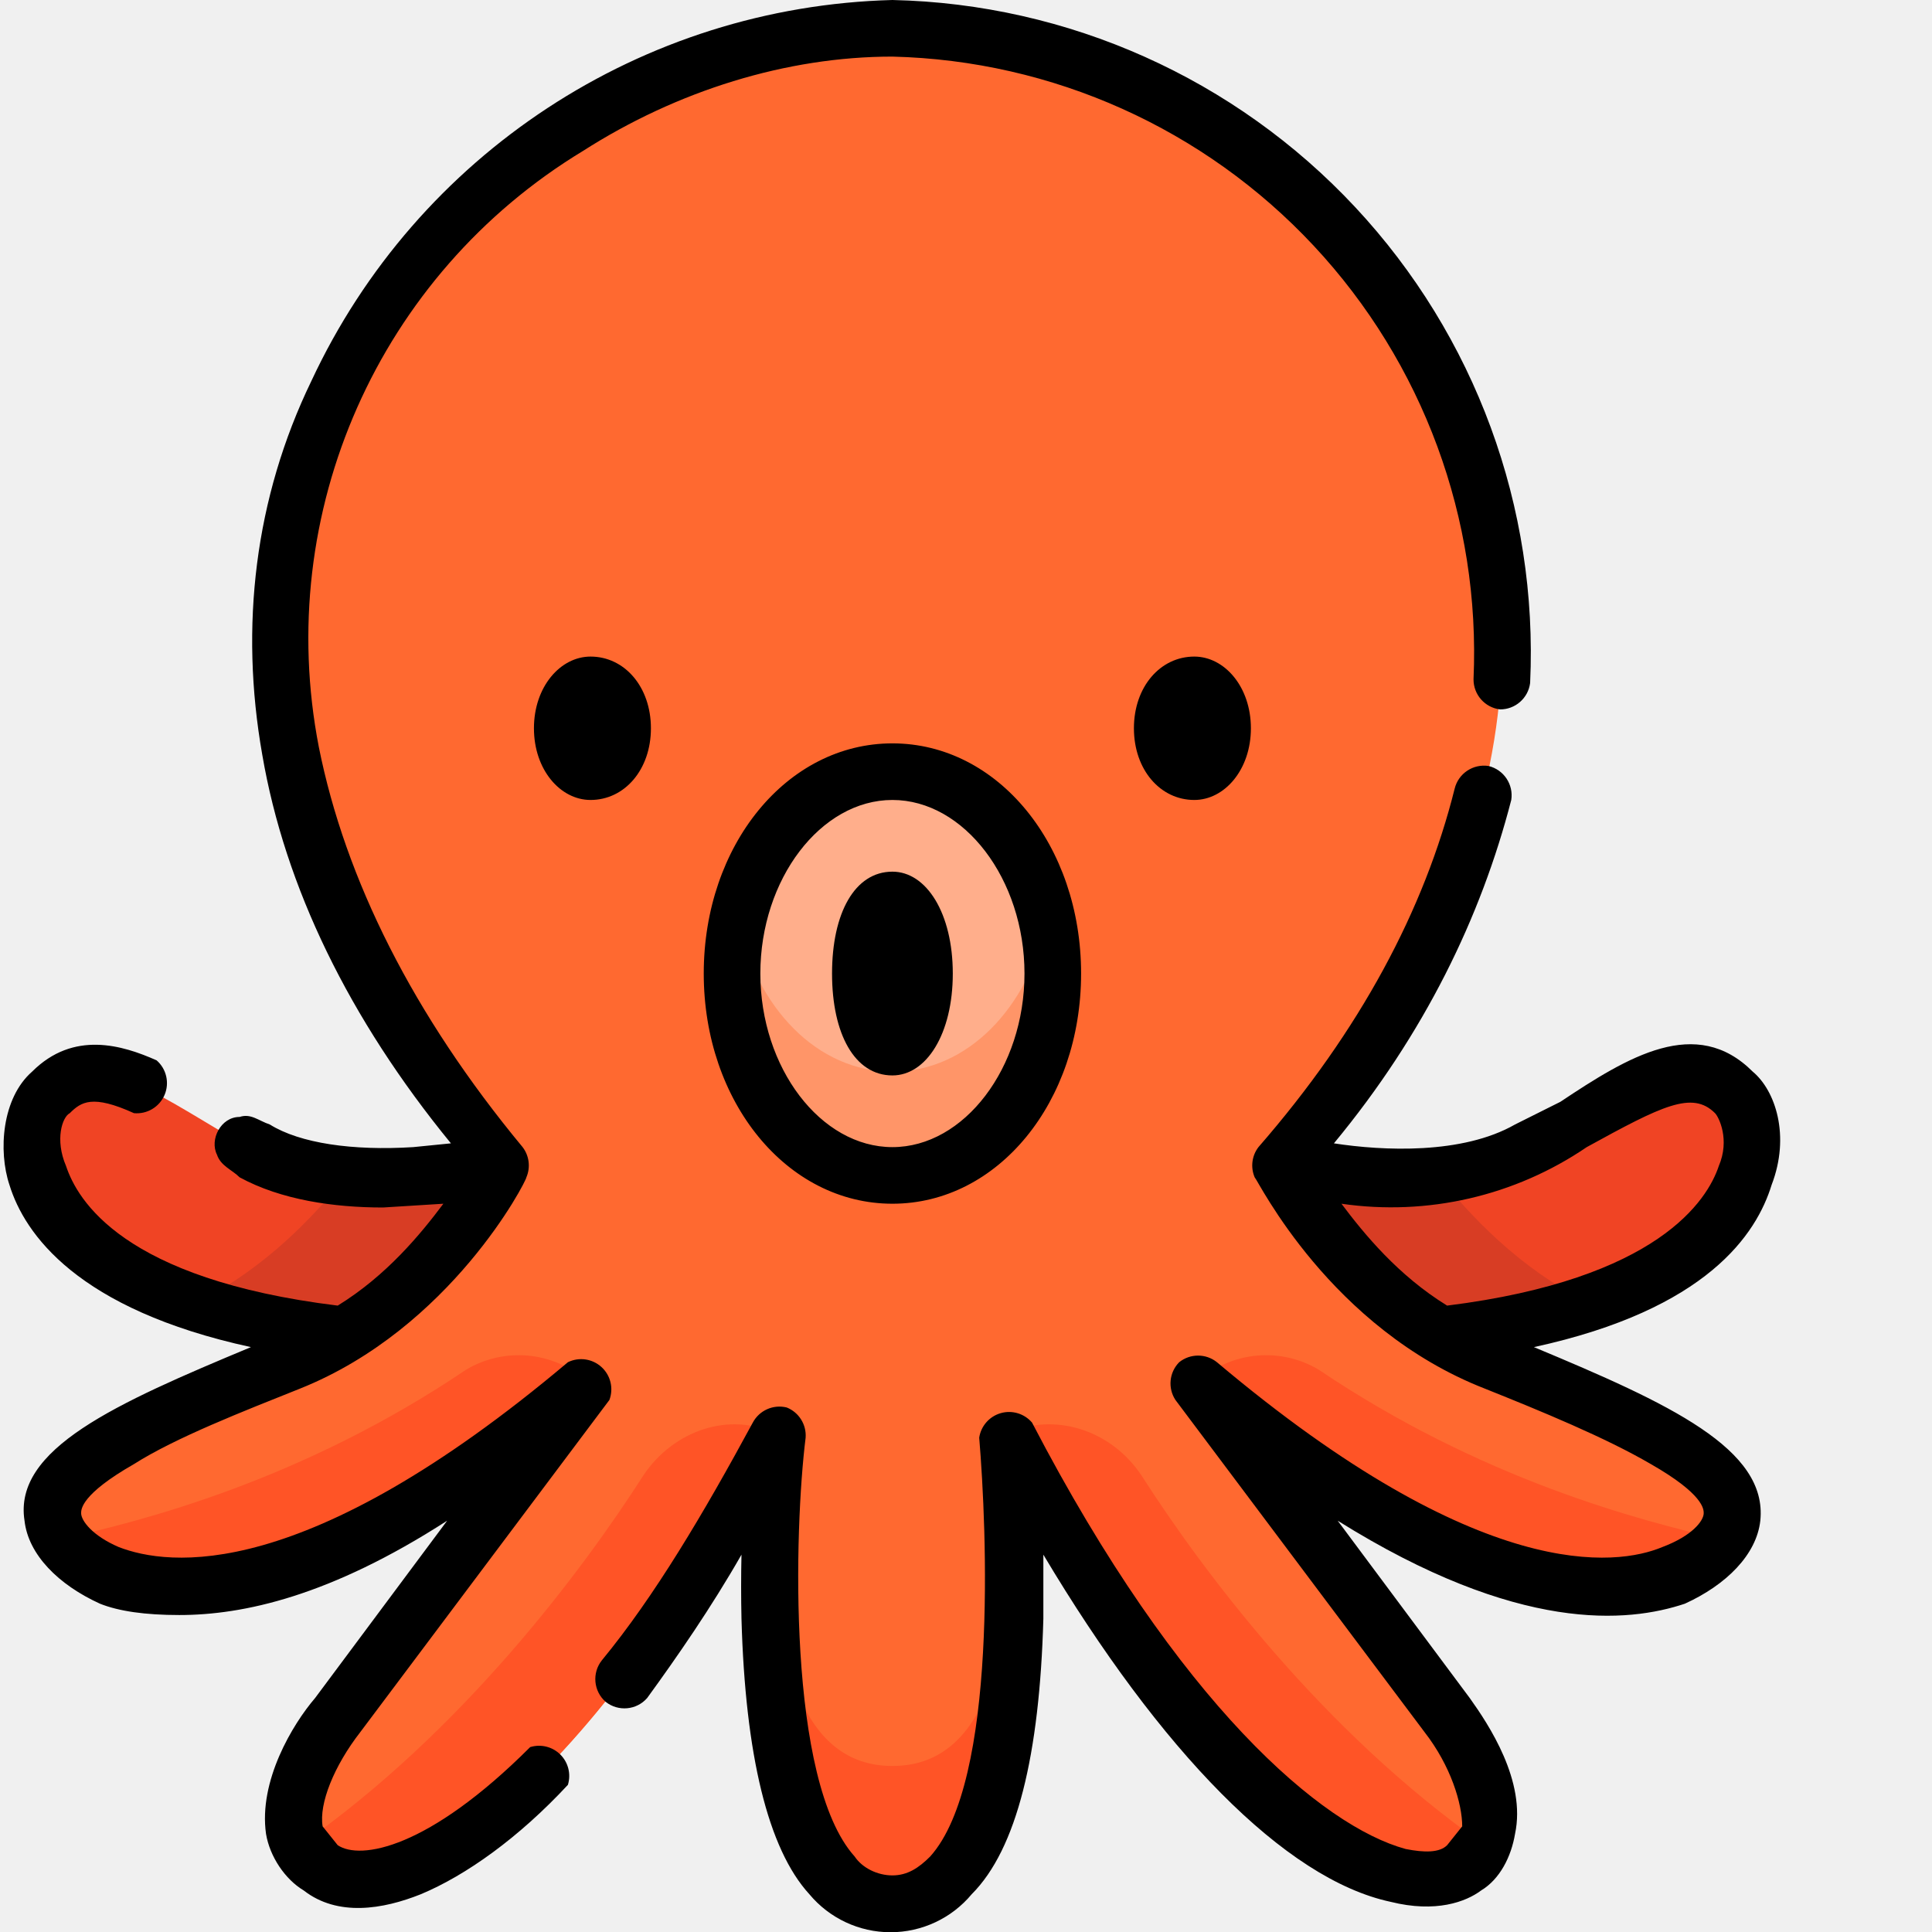
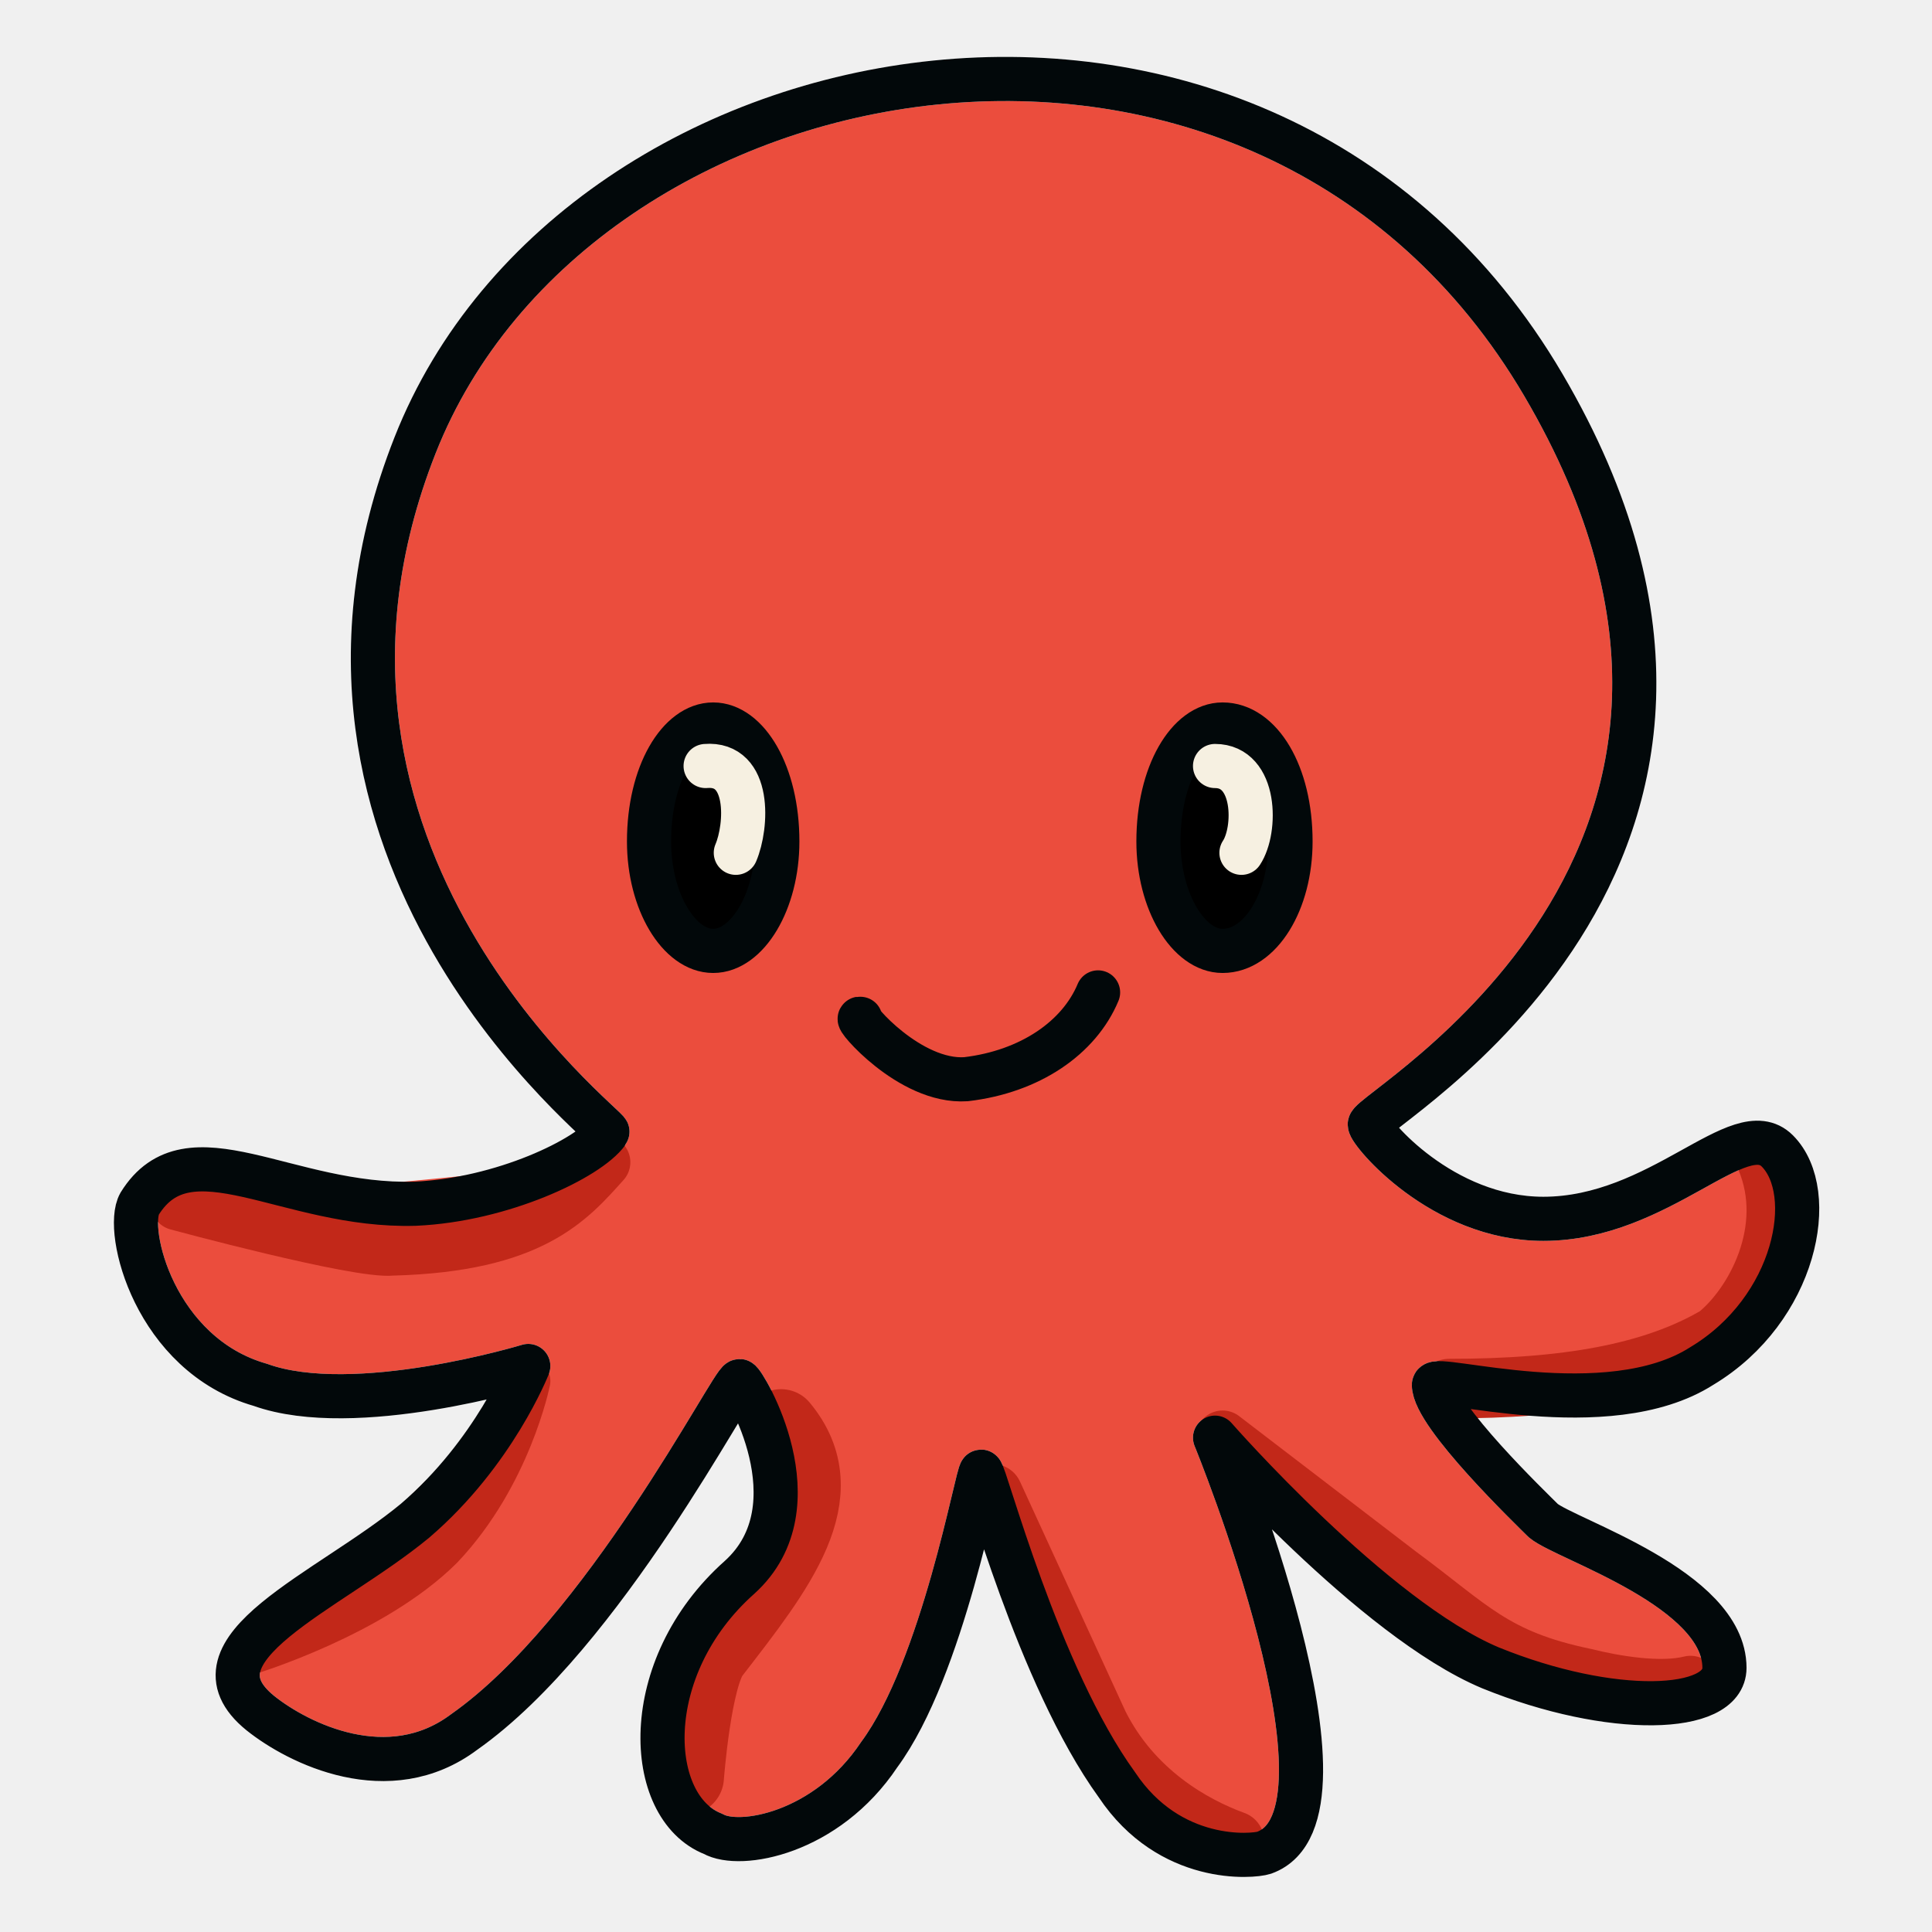
- <svg xmlns="http://www.w3.org/2000/svg" width="512" height="512" viewBox="0 0 511 512">
-   <path fill="#f04424" d="M91 354c28-18 42-46 42-46s-42 11-66-3c-25-14-41-28-54-16-11 11-10 54 78 65zm290 0c-28-18-42-46-42-46s41 11 66-3c24-14 41-28 54-16 11 11 10 54-78 65zm0 0" />
-   <path fill="#ff6930" d="M236 504c44 0 30-124 30-124 52 100 103 128 122 115 11-8 6-26-5-41l-66-88c96 83 140 51 142 36 1-15-28-27-64-41-38-15-56-53-56-53C472 154 353 8 236 8S0 154 133 308c0 0-19 38-57 53-35 14-65 26-63 41s45 47 142-36l-66 88c-11 15-16 33-5 41 19 13 69-15 121-115 0 0-13 124 31 124zm0 0" />
-   <path fill="#d83d24" d="M91 354c28-18 42-46 42-46s-21 6-42 4c-8 10-21 24-39 33 11 4 23 7 39 9zm290 0c-28-18-42-46-42-46s21 6 42 4c8 10 21 24 39 33-11 4-24 7-39 9zm0 0" />
-   <path fill="#ff5426" d="M15 408c11 15 54 31 140-42-9-8-22-9-32-3-43 29-85 40-108 45zm190-28c-12-6-27-1-35 11-16 25-48 68-91 98l5 6c19 13 69-15 121-115zm251 28c-10 15-54 31-139-42 9-8 22-9 32-3 43 29 85 40 107 45zm-190-28c13-6 28-1 36 11 16 25 48 68 91 98l-5 6c-19 13-70-15-122-115zm-30 88c-24 0-31-28-32-62-1 36 1 98 32 98s33-62 32-98c-1 34-8 62-32 62zm0 0" />
-   <path fill="#ffae8b" d="M278 258c0-30-19-54-42-54-24 0-43 24-43 54 0 29 19 53 43 53 23 0 42-24 42-53zm0 0" />
-   <path fill="#ff9568" d="M236 284c-20 0-36-17-41-40a67 67 0 0 0-2 14c0 29 19 53 43 53 23 0 42-24 42-53l-1-14c-5 23-21 40-41 40zm0 0" />
-   <path d="M141 193c0 11 7 19 15 19 9 0 16-8 16-19s-7-19-16-19c-8 0-15 8-15 19zm-1 270c-27 27-45 30-51 26l-4-5c-1-6 3-16 10-25l66-88a8 8 0 0 0-11-10c-70 59-106 54-119 49-7-3-10-7-10-9 0-1 0-5 14-13 11-7 29-14 44-20 40-16 60-55 60-56a8 8 0 0 0-1-8c-29-35-47-71-54-106a151 151 0 0 1 70-158c25-16 54-25 82-25a158 158 0 0 1 154 165 8 8 0 0 0 7 8 8 8 0 0 0 8-7A173 173 0 0 0 236 0 175 175 0 0 0 82 101c-15 31-19 65-13 99 6 35 23 70 50 103l-10 1c-16 1-30-1-38-6-3-1-5-3-8-2-5 0-8 6-6 10 1 3 4 4 6 6 11 6 25 8 38 8l16-1c-6 8-15 19-28 27-57-7-69-28-72-37-3-7-1-13 1-14 3-3 6-5 17 0a8 8 0 0 0 6-14c-9-4-22-8-33 3-8 7-9 21-6 30 4 13 18 33 64 43-36 15-63 27-60 46 1 9 9 17 20 22 5 2 12 3 21 3 17 0 40-5 71-25l-35 47c-6 7-15 22-13 36 1 6 5 12 10 15 9 7 21 5 31 1 12-5 26-15 39-29a8 8 0 0 0-10-10zm329-149c5-13 1-25-5-30-15-15-33-4-51 8l-12 6c-14 8-35 7-48 5 24-29 39-60 47-91a8 8 0 0 0-6-9 8 8 0 0 0-9 6c-8 32-25 64-52 95a8 8 0 0 0-1 8c1 1 20 40 61 56 15 6 32 13 44 20 14 8 14 12 14 13 0 2-3 6-11 9-12 5-48 10-118-49a8 8 0 0 0-10 0 8 8 0 0 0-1 10l66 88c7 9 10 19 10 25l-4 5c-2 2-6 2-11 1-22-6-60-38-99-113a8 8 0 0 0-14 4c2 24 5 91-13 111-3 3-6 5-10 5s-8-2-10-5c-18-20-16-87-13-111a8 8 0 0 0-5-8 8 8 0 0 0-9 4c-13 24-26 46-40 63a8 8 0 0 0 1 11 8 8 0 0 0 11-1c8-11 17-24 25-38a387 387 0 0 0 0 17c1 36 7 61 18 73a28 28 0 0 0 43 0c12-12 18-37 19-73v-17c31 52 64 86 92 92 12 3 20 0 24-3 5-3 8-9 9-15 3-14-7-29-12-36l-35-47c48 30 77 27 92 22 11-5 19-13 20-22 2-19-24-31-60-46 46-10 59-30 63-43zm-14-5c-3 9-16 30-72 37-13-8-22-19-28-27a92 92 0 0 0 65-15c20-11 28-15 34-9 1 1 4 7 1 14zM300 193c0 11 7 19 16 19 8 0 15-8 15-19s-7-19-15-19c-9 0-16 8-16 19zm-114 65c0 34 22 61 50 61s50-27 50-61-22-61-50-61-50 27-50 61zm85 0c0 25-16 46-35 46s-35-21-35-46 16-46 35-46 35 21 35 46zm0 0" />
-   <path d="M220 258c0 16 6 27 16 27 9 0 16-11 16-27s-7-27-16-27c-10 0-16 11-16 27zm0 0" />
+ <svg xmlns="http://www.w3.org/2000/svg" version="1.2" viewBox="0 0 512 512">
+   <style>.h{fill:none;stroke:#02080a;stroke-linecap:round;stroke-linejoin:round;stroke-width:11.7}</style>
+   <path d="M409 102C335-24 153 9 110 118s52 181 51 182c-5 7-28 18-51 19-34 1-60-21-73 0-4 7 4 40 32 48 25 9 71-5 71-5s-9 23-30 41c-23 19-62 34-41 51 10 8 34 20 54 5 37-26 71-93 73-93 1 0 21 33 0 52-27 24-25 61-7 68 7 4 30 0 44-21 17-23 26-75 27-75s15 54 36 83c14 21 36 19 39 18 28-10-13-110-13-110s42 48 73 61c32 13 62 12 62 0 0-21-42-34-48-39-3-3-29-28-29-36 0-3 46 11 71-5 25-15 31-46 20-57-10-10-31 18-62 18-27 0-46-23-46-25 0-4 120-70 46-196z" style="fill:#eb4d3d;stroke:#fff;stroke-linecap:round;stroke-linejoin:round;stroke-width:11.7" />
+   <path d="M47 319s48 13 57 12c37-1 47-13 56-23" style="fill:#eb4d3d;stroke:#c22819;stroke-linecap:round;stroke-linejoin:round;stroke-width:14.1" />
+   <path d="M182 471s2-27 7-33c17-22 33-42 18-60" style="fill:#eb4d3d;stroke:#c22819;stroke-linecap:round;stroke-linejoin:round;stroke-width:19.7" />
+   <path d="m263 396 28 61c9 18 25 27 36 31" style="fill:#eb4d3d;stroke:#c22819;stroke-linecap:round;stroke-linejoin:round;stroke-width:16.1" />
+   <path d="m324 381 47 36c19 14 25 22 49 27 8 2 20 4 28 2" style="fill:#eb4d3d;stroke:#c22819;stroke-linecap:round;stroke-linejoin:round;stroke-width:14.4" />
+   <path d="M384 368c31 0 54-4 71-14 10-8 21-28 13-47" style="fill:#eb4d3d;stroke:#c22819;stroke-linecap:round;stroke-linejoin:round;stroke-width:15.8" />
+   <path d="M66 438s33-10 51-28c18-19 23-44 23-44" style="fill:#eb4d3d;stroke:#c22819;stroke-linecap:round;stroke-linejoin:round;stroke-width:11.7" />
+   <path d="M409 102C335-24 153 9 110 118s52 181 51 182c-5 7-28 18-51 19-34 1-60-21-73 0-4 7 4 40 32 48 25 9 71-5 71-5s-9 23-30 41c-23 19-62 34-41 51 10 8 34 20 54 5 37-26 71-93 73-93 1 0 21 33 0 52-27 24-25 61-7 68 7 4 30 0 44-21 17-23 26-75 27-75s15 54 36 83c14 21 36 19 39 18 28-10-13-110-13-110s42 48 73 61c32 13 62 12 62 0 0-21-42-34-48-39-3-3-29-28-29-36 0-3 46 11 71-5 25-15 31-46 20-57-10-10-31 18-62 18-27 0-46-23-46-25 0-4 120-70 46-196z" class="h" />
+   <path d="M172 223c0-18 8-31 17-31s17 13 17 31c0 16-8 29-17 29s-17-13-17-29zm135 0c0-18 8-31 17-31 10 0 18 13 18 31 0 16-8 29-18 29-9 0-17-13-17-29z" style="stroke:#02080a;stroke-linejoin:round;stroke-width:11.7" />
+   <path fill-rule="evenodd" d="M228 270c-2-1 13 17 28 16 17-2 30-11 35-23" class="h" />
+   <path fill-rule="evenodd" d="M322 203c11 0 11 17 7 23m-142-23c12-1 11 16 8 23" style="fill:none;stroke:#f6f0e1;stroke-linecap:round;stroke-linejoin:round;stroke-width:11.7" />
</svg>
